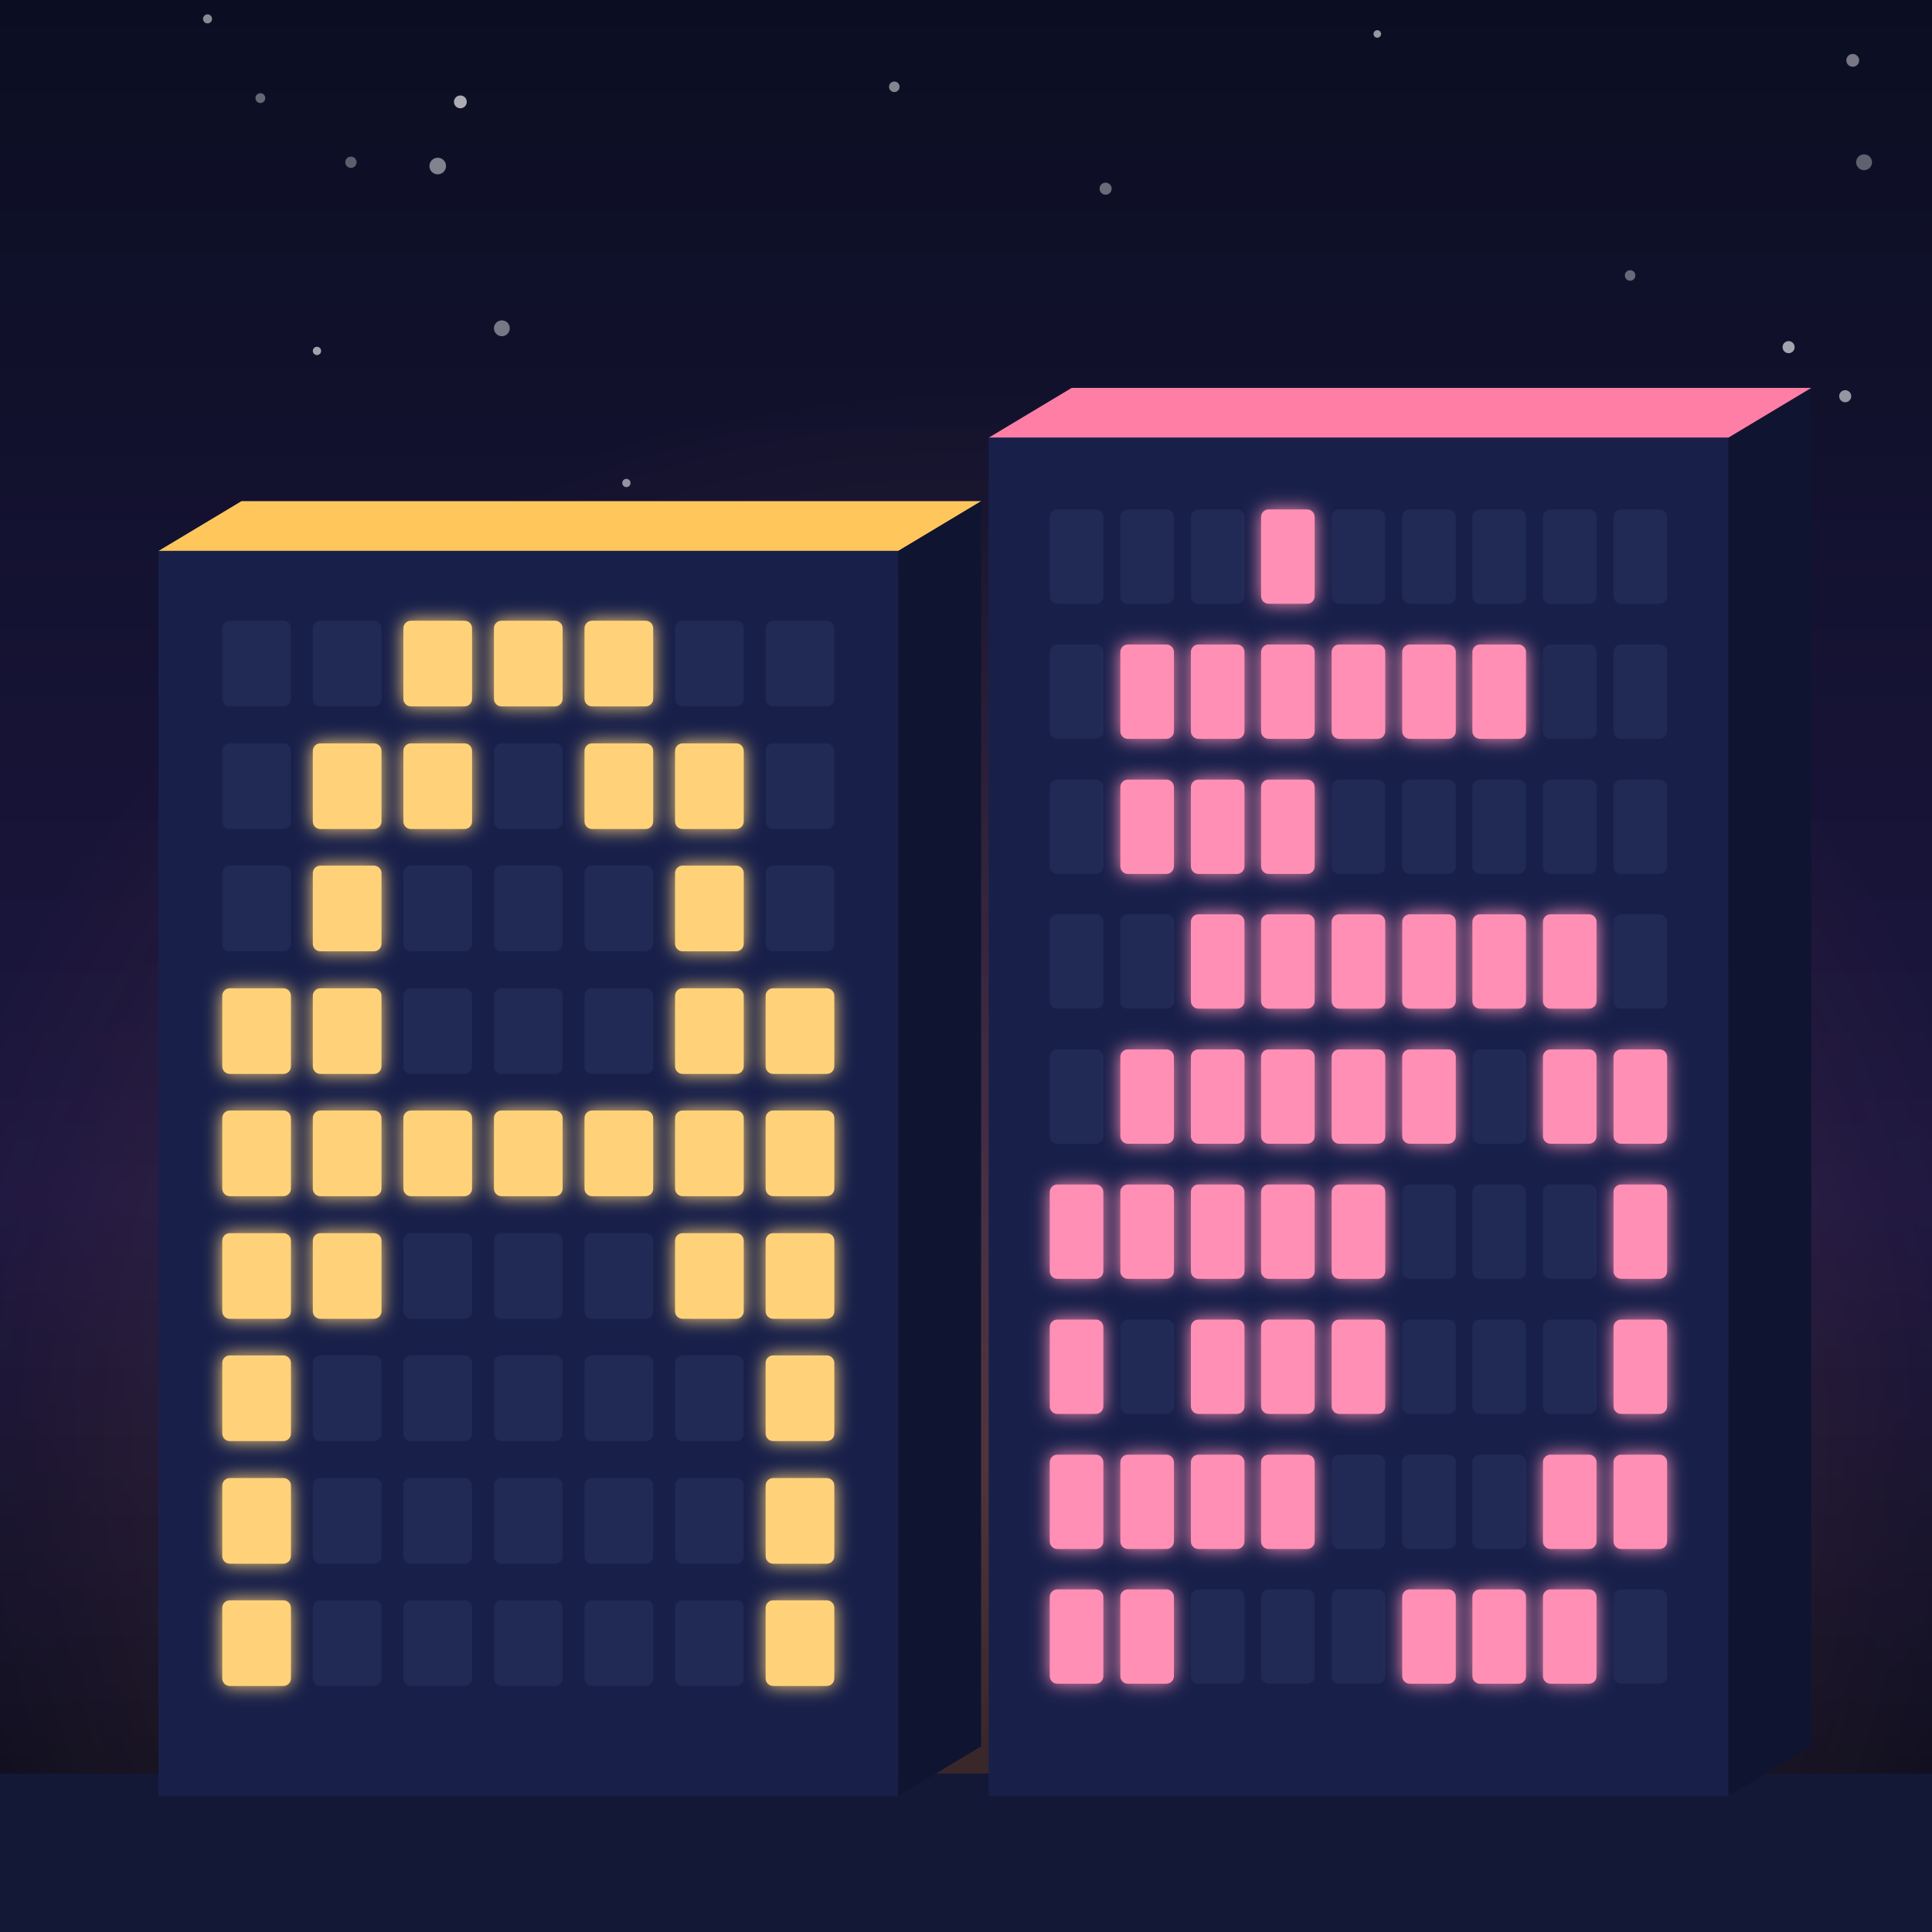
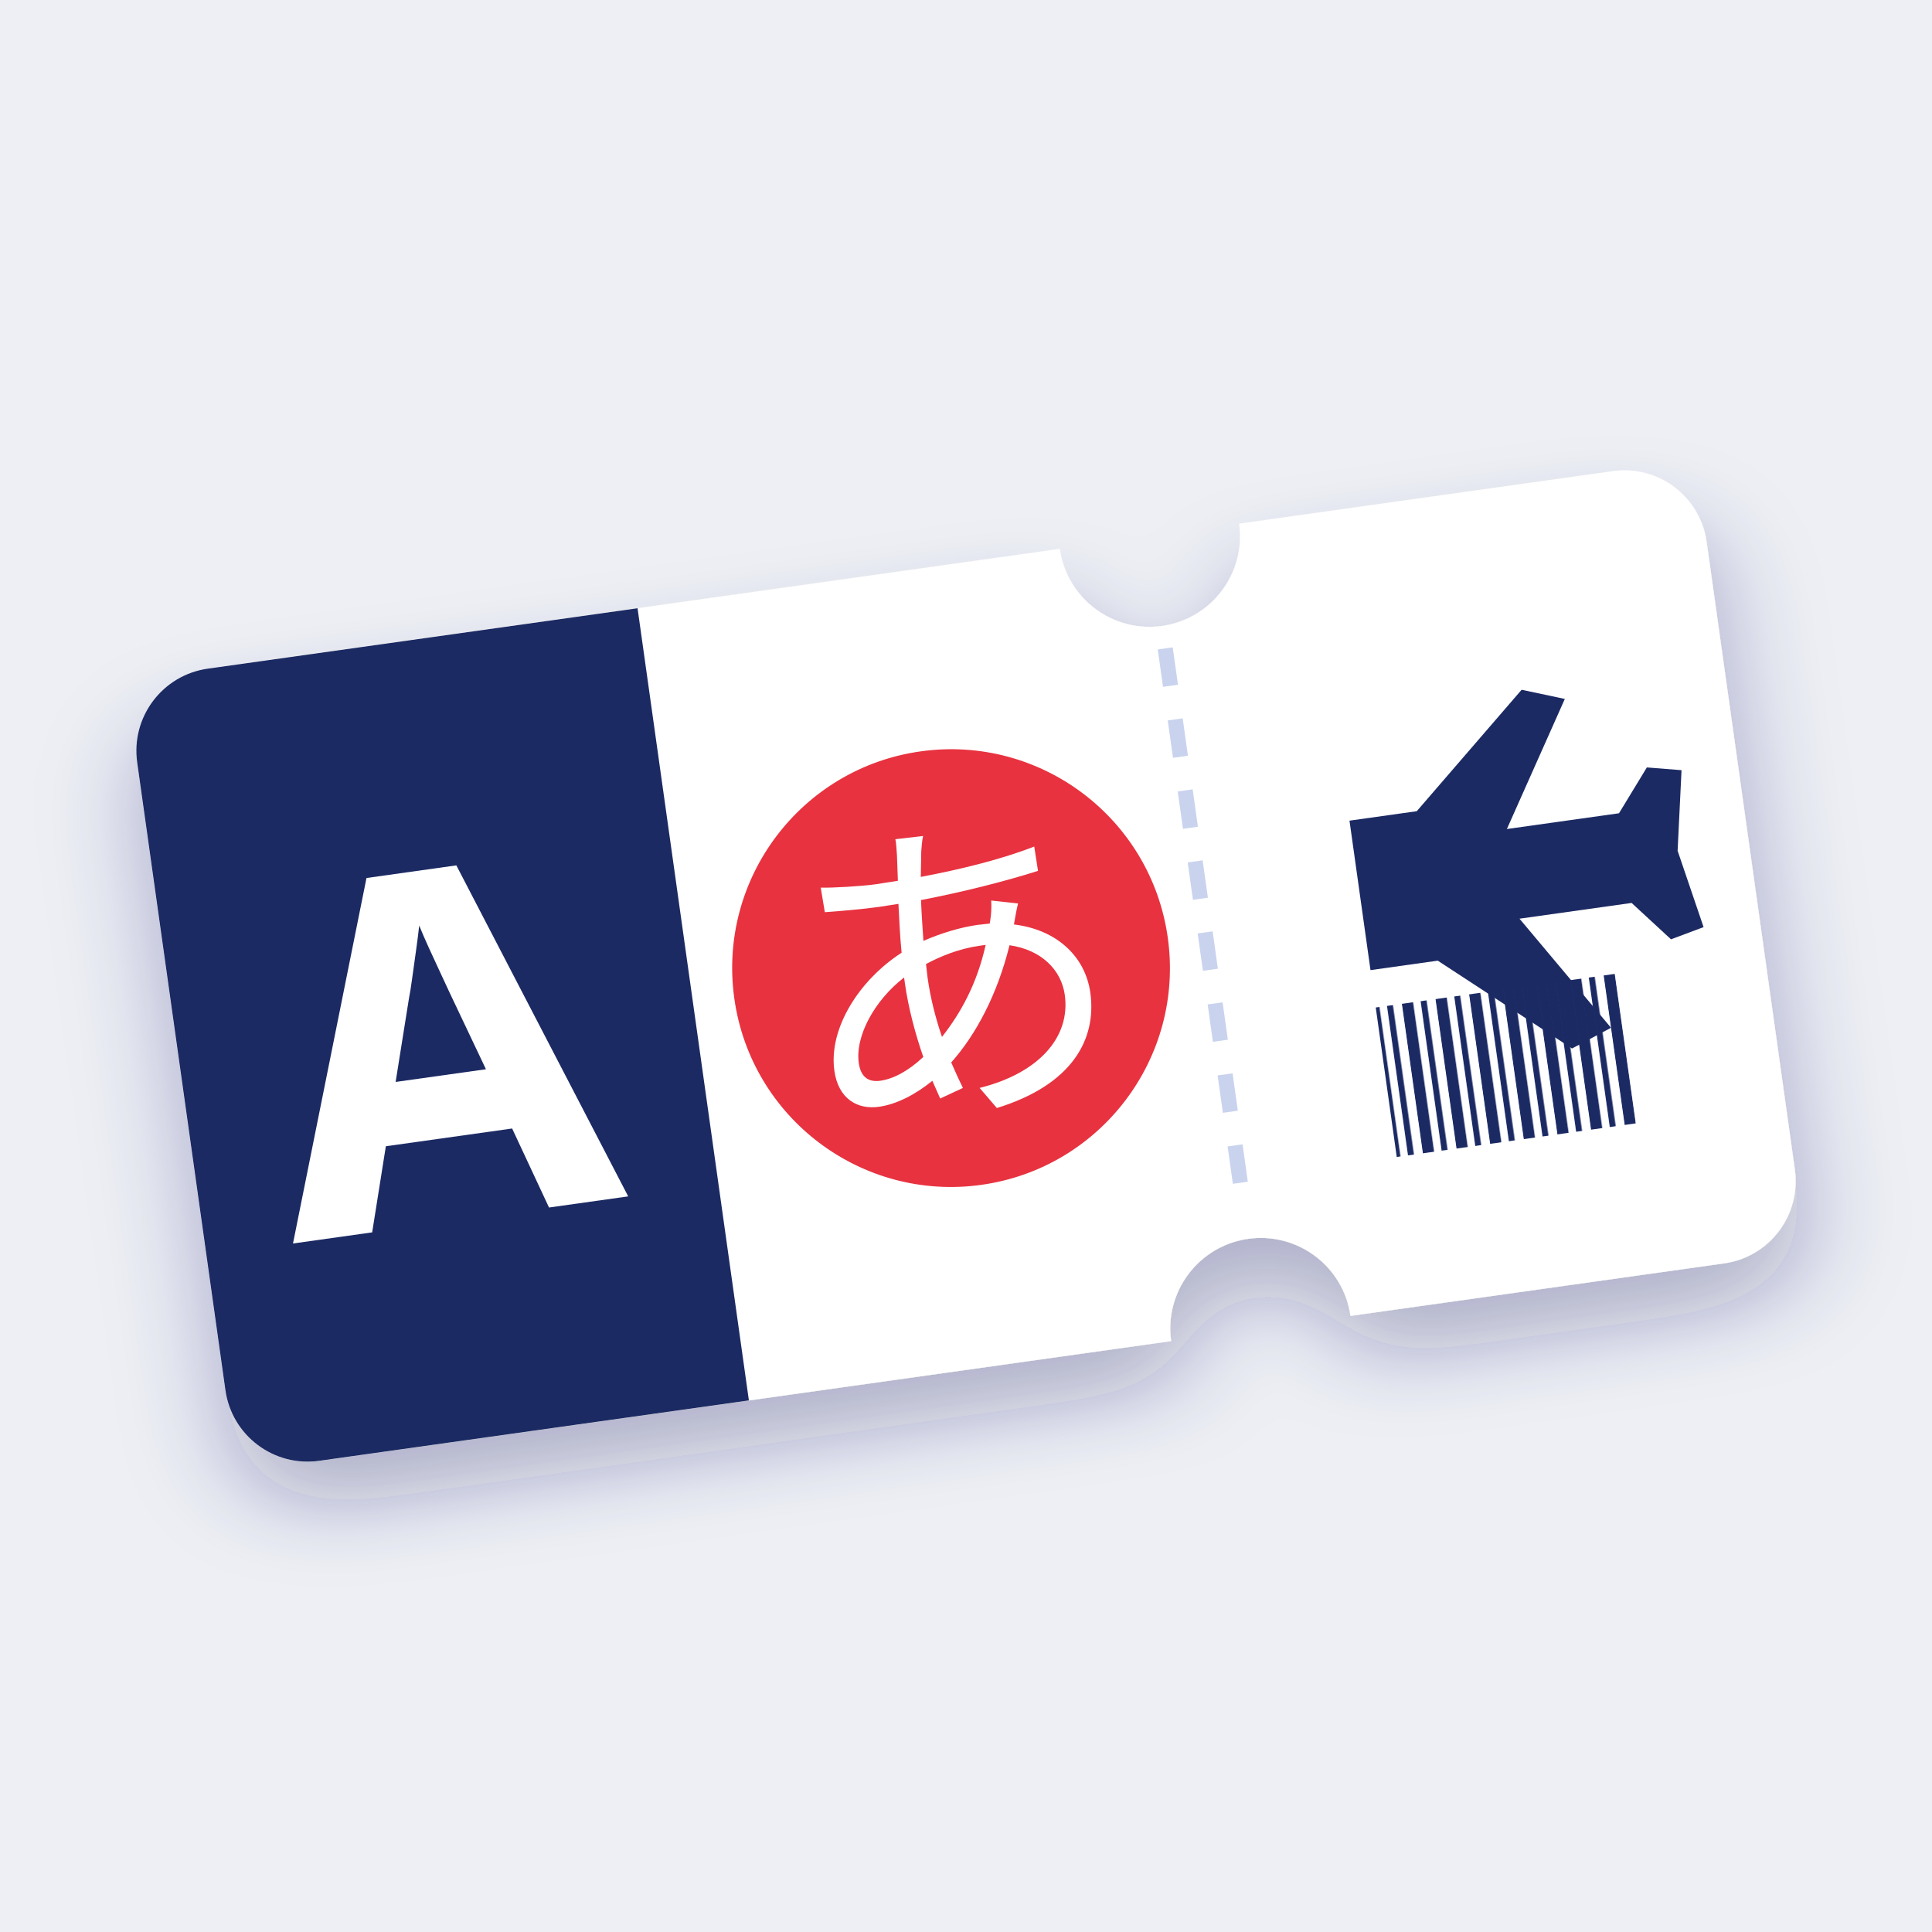
<svg xmlns="http://www.w3.org/2000/svg" viewBox="0 0 512 512">
  <defs>
-     <linearGradient id="bg" x1="0" y1="0" x2="0" y2="1">
-       <stop offset="0" stop-color="#0B0E22" />
-       <stop offset=".62" stop-color="#1D1640" />
-       <stop offset="1" stop-color="#090B16" />
-     </linearGradient>
-     <radialGradient id="gl" cx="50%" cy="75%" r="55%">
-       <stop offset="0" stop-color="#FF9A5A" stop-opacity=".25" />
-       <stop offset="1" stop-color="#FF9A5A" stop-opacity="0" />
-     </radialGradient>
-     <filter id="wg" x="-60%" y="-60%" width="220%" height="220%">
-       <feGaussianBlur stdDeviation="2.4" result="b" />
-       <feMerge>
-         <feMergeNode in="b" />
-         <feMergeNode in="SourceGraphic" />
-       </feMerge>
-     </filter>
-     <filter id="neon" x="-30%" y="-30%" width="160%" height="160%">
-       <feGaussianBlur stdDeviation="6" result="b" />
-       <feMerge>
-         <feMergeNode in="b" />
-         <feMergeNode in="b" />
-         <feMergeNode in="SourceGraphic" />
-       </feMerge>
+     <pattern id="b3" width="9" height="40" patternUnits="userSpaceOnUse">
+       <rect width="3" height="40" fill="#1D2B64" />
+       <rect x="5" width="1.6" height="40" fill="#1D2B64" />
+     </pattern>
+     <filter id="sh3" x="-20%" y="-20%" width="140%" height="140%">
+       <feDropShadow dx="0" dy="12" stdDeviation="12" flood-color="#1D2B64" flood-opacity=".3" />
    </filter>
  </defs>
-   <rect width="512" height="512" fill="url(#bg)" />
-   <rect width="512" height="512" fill="url(#gl)" />
-   <circle cx="432" cy="73" r="1.4" fill="#fff" opacity="0.37" />
-   <circle cx="69" cy="26" r="1.3" fill="#fff" opacity="0.37" />
-   <circle cx="489" cy="105" r="1.6" fill="#fff" opacity="0.56" />
-   <circle cx="122" cy="27" r="1.7" fill="#fff" opacity="0.65" />
-   <circle cx="121" cy="176" r="1.5" fill="#fff" opacity="0.41" />
-   <circle cx="319" cy="173" r="1.6" fill="#fff" opacity="0.36" />
-   <circle cx="406" cy="158" r="1.3" fill="#fff" opacity="0.48" />
-   <circle cx="166" cy="128" r="1.1" fill="#fff" opacity="0.54" />
-   <circle cx="116" cy="44" r="2.2" fill="#fff" opacity="0.48" />
-   <circle cx="237" cy="23" r="1.4" fill="#fff" opacity="0.49" />
-   <circle cx="293" cy="50" r="1.6" fill="#fff" opacity="0.38" />
-   <circle cx="232" cy="168" r="1.2" fill="#fff" opacity="0.30" />
-   <circle cx="243" cy="149" r="1.8" fill="#fff" opacity="0.73" />
-   <circle cx="133" cy="87" r="2.1" fill="#fff" opacity="0.43" />
-   <circle cx="55" cy="5" r="1.2" fill="#fff" opacity="0.51" />
-   <circle cx="494" cy="43" r="2.1" fill="#fff" opacity="0.34" />
-   <circle cx="185" cy="161" r="2.1" fill="#fff" opacity="0.59" />
-   <circle cx="267" cy="148" r="1.9" fill="#fff" opacity="0.70" />
-   <circle cx="93" cy="43" r="1.5" fill="#fff" opacity="0.33" />
-   <circle cx="347" cy="128" r="1.9" fill="#fff" opacity="0.73" />
-   <circle cx="464" cy="167" r="1.8" fill="#fff" opacity="0.71" />
-   <circle cx="84" cy="93" r="1.1" fill="#fff" opacity="0.61" />
-   <circle cx="491" cy="16" r="1.7" fill="#fff" opacity="0.44" />
-   <circle cx="474" cy="92" r="1.6" fill="#fff" opacity="0.62" />
-   <circle cx="365" cy="9" r="1.0" fill="#fff" opacity="0.57" />
-   <circle cx="193" cy="173" r="1.1" fill="#fff" opacity="0.31" />
-   <rect x="0" y="470" width="512" height="42" fill="#121836" />
-   <polygon points="238,476 260,462.8 260,132.8 238,146" fill="#0F1430" />
-   <polygon points="42,146 64,132.8 260,132.8 238,146" fill="#FFC65C" />
-   <rect x="42" y="146" width="196" height="330" fill="#18204A" />
-   <rect x="58.9" y="164.5" width="18.2" height="22.7" rx="2" fill="#202A55" />
-   <rect x="82.9" y="164.5" width="18.2" height="22.7" rx="2" fill="#202A55" />
-   <rect x="106.9" y="164.5" width="18.2" height="22.7" rx="2" fill="#FFD27A" filter="url(#wg)" />
-   <rect x="130.9" y="164.5" width="18.2" height="22.7" rx="2" fill="#FFD27A" filter="url(#wg)" />
-   <rect x="154.9" y="164.5" width="18.2" height="22.7" rx="2" fill="#FFD27A" filter="url(#wg)" />
-   <rect x="178.9" y="164.5" width="18.2" height="22.7" rx="2" fill="#202A55" />
-   <rect x="202.9" y="164.5" width="18.2" height="22.7" rx="2" fill="#202A55" />
-   <rect x="58.9" y="197.0" width="18.2" height="22.7" rx="2" fill="#202A55" />
-   <rect x="82.9" y="197.0" width="18.2" height="22.7" rx="2" fill="#FFD27A" filter="url(#wg)" />
-   <rect x="106.9" y="197.0" width="18.2" height="22.7" rx="2" fill="#FFD27A" filter="url(#wg)" />
-   <rect x="130.9" y="197.0" width="18.2" height="22.7" rx="2" fill="#202A55" />
-   <rect x="154.9" y="197.0" width="18.2" height="22.7" rx="2" fill="#FFD27A" filter="url(#wg)" />
-   <rect x="178.9" y="197.0" width="18.2" height="22.7" rx="2" fill="#FFD27A" filter="url(#wg)" />
-   <rect x="202.9" y="197.0" width="18.2" height="22.7" rx="2" fill="#202A55" />
-   <rect x="58.9" y="229.4" width="18.2" height="22.7" rx="2" fill="#202A55" />
-   <rect x="82.9" y="229.4" width="18.2" height="22.7" rx="2" fill="#FFD27A" filter="url(#wg)" />
-   <rect x="106.9" y="229.4" width="18.2" height="22.7" rx="2" fill="#202A55" />
-   <rect x="130.9" y="229.4" width="18.2" height="22.7" rx="2" fill="#202A55" />
-   <rect x="154.9" y="229.4" width="18.2" height="22.7" rx="2" fill="#202A55" />
-   <rect x="178.9" y="229.4" width="18.2" height="22.7" rx="2" fill="#FFD27A" filter="url(#wg)" />
-   <rect x="202.9" y="229.4" width="18.2" height="22.7" rx="2" fill="#202A55" />
-   <rect x="58.9" y="261.9" width="18.2" height="22.7" rx="2" fill="#FFD27A" filter="url(#wg)" />
-   <rect x="82.9" y="261.9" width="18.2" height="22.7" rx="2" fill="#FFD27A" filter="url(#wg)" />
-   <rect x="106.9" y="261.9" width="18.2" height="22.7" rx="2" fill="#202A55" />
-   <rect x="130.9" y="261.9" width="18.2" height="22.7" rx="2" fill="#202A55" />
-   <rect x="154.9" y="261.9" width="18.2" height="22.7" rx="2" fill="#202A55" />
-   <rect x="178.9" y="261.9" width="18.2" height="22.7" rx="2" fill="#FFD27A" filter="url(#wg)" />
-   <rect x="202.9" y="261.9" width="18.2" height="22.7" rx="2" fill="#FFD27A" filter="url(#wg)" />
-   <rect x="58.9" y="294.3" width="18.2" height="22.7" rx="2" fill="#FFD27A" filter="url(#wg)" />
-   <rect x="82.9" y="294.3" width="18.2" height="22.7" rx="2" fill="#FFD27A" filter="url(#wg)" />
-   <rect x="106.9" y="294.3" width="18.2" height="22.7" rx="2" fill="#FFD27A" filter="url(#wg)" />
-   <rect x="130.9" y="294.3" width="18.2" height="22.7" rx="2" fill="#FFD27A" filter="url(#wg)" />
-   <rect x="154.9" y="294.3" width="18.2" height="22.7" rx="2" fill="#FFD27A" filter="url(#wg)" />
-   <rect x="178.9" y="294.3" width="18.2" height="22.7" rx="2" fill="#FFD27A" filter="url(#wg)" />
-   <rect x="202.9" y="294.3" width="18.2" height="22.7" rx="2" fill="#FFD27A" filter="url(#wg)" />
-   <rect x="58.9" y="326.8" width="18.2" height="22.7" rx="2" fill="#FFD27A" filter="url(#wg)" />
-   <rect x="82.9" y="326.8" width="18.2" height="22.7" rx="2" fill="#FFD27A" filter="url(#wg)" />
-   <rect x="106.9" y="326.8" width="18.2" height="22.7" rx="2" fill="#202A55" />
-   <rect x="130.9" y="326.8" width="18.2" height="22.7" rx="2" fill="#202A55" />
-   <rect x="154.9" y="326.8" width="18.2" height="22.7" rx="2" fill="#202A55" />
-   <rect x="178.9" y="326.8" width="18.2" height="22.7" rx="2" fill="#FFD27A" filter="url(#wg)" />
-   <rect x="202.9" y="326.8" width="18.2" height="22.7" rx="2" fill="#FFD27A" filter="url(#wg)" />
-   <rect x="58.9" y="359.2" width="18.2" height="22.7" rx="2" fill="#FFD27A" filter="url(#wg)" />
-   <rect x="82.9" y="359.2" width="18.2" height="22.7" rx="2" fill="#202A55" />
-   <rect x="106.9" y="359.2" width="18.2" height="22.7" rx="2" fill="#202A55" />
-   <rect x="130.9" y="359.2" width="18.2" height="22.7" rx="2" fill="#202A55" />
-   <rect x="154.9" y="359.2" width="18.2" height="22.7" rx="2" fill="#202A55" />
-   <rect x="178.9" y="359.2" width="18.2" height="22.7" rx="2" fill="#202A55" />
-   <rect x="202.9" y="359.2" width="18.2" height="22.7" rx="2" fill="#FFD27A" filter="url(#wg)" />
-   <rect x="58.9" y="391.7" width="18.2" height="22.7" rx="2" fill="#FFD27A" filter="url(#wg)" />
-   <rect x="82.9" y="391.7" width="18.2" height="22.7" rx="2" fill="#202A55" />
-   <rect x="106.9" y="391.7" width="18.2" height="22.7" rx="2" fill="#202A55" />
-   <rect x="130.9" y="391.7" width="18.2" height="22.7" rx="2" fill="#202A55" />
-   <rect x="154.9" y="391.7" width="18.2" height="22.7" rx="2" fill="#202A55" />
-   <rect x="178.9" y="391.7" width="18.2" height="22.7" rx="2" fill="#202A55" />
-   <rect x="202.9" y="391.7" width="18.2" height="22.7" rx="2" fill="#FFD27A" filter="url(#wg)" />
-   <rect x="58.9" y="424.1" width="18.2" height="22.7" rx="2" fill="#FFD27A" filter="url(#wg)" />
-   <rect x="82.9" y="424.1" width="18.2" height="22.7" rx="2" fill="#202A55" />
-   <rect x="106.9" y="424.1" width="18.2" height="22.7" rx="2" fill="#202A55" />
-   <rect x="130.9" y="424.1" width="18.2" height="22.7" rx="2" fill="#202A55" />
-   <rect x="154.9" y="424.1" width="18.2" height="22.7" rx="2" fill="#202A55" />
-   <rect x="178.9" y="424.1" width="18.2" height="22.7" rx="2" fill="#202A55" />
-   <rect x="202.9" y="424.1" width="18.2" height="22.7" rx="2" fill="#FFD27A" filter="url(#wg)" />
-   <polygon points="458,476 480,462.8 480,102.8 458,116" fill="#0F1430" />
-   <polygon points="262,116 284,102.8 480,102.8 458,116" fill="#FF7EA6" />
-   <rect x="262" y="116" width="196" height="360" fill="#18204A" />
-   <rect x="278.2" y="135.0" width="14.2" height="25.0" rx="2" fill="#202A55" />
-   <rect x="296.9" y="135.0" width="14.2" height="25.0" rx="2" fill="#202A55" />
-   <rect x="315.6" y="135.0" width="14.2" height="25.0" rx="2" fill="#202A55" />
-   <rect x="334.2" y="135.0" width="14.2" height="25.0" rx="2" fill="#FF8FB5" filter="url(#wg)" />
-   <rect x="352.9" y="135.0" width="14.2" height="25.0" rx="2" fill="#202A55" />
-   <rect x="371.6" y="135.0" width="14.2" height="25.0" rx="2" fill="#202A55" />
-   <rect x="390.2" y="135.0" width="14.2" height="25.0" rx="2" fill="#202A55" />
-   <rect x="408.9" y="135.0" width="14.2" height="25.0" rx="2" fill="#202A55" />
-   <rect x="427.6" y="135.0" width="14.2" height="25.0" rx="2" fill="#202A55" />
-   <rect x="278.2" y="170.8" width="14.2" height="25.0" rx="2" fill="#202A55" />
-   <rect x="296.9" y="170.8" width="14.2" height="25.0" rx="2" fill="#FF8FB5" filter="url(#wg)" />
-   <rect x="315.6" y="170.8" width="14.2" height="25.0" rx="2" fill="#FF8FB5" filter="url(#wg)" />
-   <rect x="334.2" y="170.8" width="14.2" height="25.0" rx="2" fill="#FF8FB5" filter="url(#wg)" />
-   <rect x="352.9" y="170.8" width="14.2" height="25.0" rx="2" fill="#FF8FB5" filter="url(#wg)" />
-   <rect x="371.6" y="170.8" width="14.2" height="25.0" rx="2" fill="#FF8FB5" filter="url(#wg)" />
-   <rect x="390.2" y="170.8" width="14.2" height="25.0" rx="2" fill="#FF8FB5" filter="url(#wg)" />
-   <rect x="408.9" y="170.8" width="14.2" height="25.0" rx="2" fill="#202A55" />
-   <rect x="427.6" y="170.8" width="14.2" height="25.0" rx="2" fill="#202A55" />
-   <rect x="278.2" y="206.6" width="14.2" height="25.0" rx="2" fill="#202A55" />
-   <rect x="296.9" y="206.6" width="14.2" height="25.0" rx="2" fill="#FF8FB5" filter="url(#wg)" />
-   <rect x="315.6" y="206.6" width="14.2" height="25.0" rx="2" fill="#FF8FB5" filter="url(#wg)" />
-   <rect x="334.2" y="206.6" width="14.2" height="25.0" rx="2" fill="#FF8FB5" filter="url(#wg)" />
-   <rect x="352.9" y="206.6" width="14.2" height="25.0" rx="2" fill="#202A55" />
-   <rect x="371.6" y="206.6" width="14.2" height="25.0" rx="2" fill="#202A55" />
-   <rect x="390.2" y="206.6" width="14.2" height="25.0" rx="2" fill="#202A55" />
-   <rect x="408.9" y="206.6" width="14.2" height="25.0" rx="2" fill="#202A55" />
-   <rect x="427.6" y="206.6" width="14.2" height="25.0" rx="2" fill="#202A55" />
-   <rect x="278.2" y="242.3" width="14.2" height="25.0" rx="2" fill="#202A55" />
-   <rect x="296.9" y="242.3" width="14.2" height="25.0" rx="2" fill="#202A55" />
-   <rect x="315.6" y="242.3" width="14.2" height="25.0" rx="2" fill="#FF8FB5" filter="url(#wg)" />
-   <rect x="334.2" y="242.3" width="14.2" height="25.0" rx="2" fill="#FF8FB5" filter="url(#wg)" />
-   <rect x="352.9" y="242.3" width="14.2" height="25.0" rx="2" fill="#FF8FB5" filter="url(#wg)" />
-   <rect x="371.6" y="242.3" width="14.2" height="25.0" rx="2" fill="#FF8FB5" filter="url(#wg)" />
-   <rect x="390.2" y="242.3" width="14.2" height="25.0" rx="2" fill="#FF8FB5" filter="url(#wg)" />
-   <rect x="408.9" y="242.3" width="14.2" height="25.0" rx="2" fill="#FF8FB5" filter="url(#wg)" />
-   <rect x="427.6" y="242.3" width="14.2" height="25.0" rx="2" fill="#202A55" />
-   <rect x="278.2" y="278.1" width="14.2" height="25.0" rx="2" fill="#202A55" />
-   <rect x="296.9" y="278.1" width="14.2" height="25.0" rx="2" fill="#FF8FB5" filter="url(#wg)" />
-   <rect x="315.6" y="278.1" width="14.2" height="25.0" rx="2" fill="#FF8FB5" filter="url(#wg)" />
-   <rect x="334.2" y="278.1" width="14.2" height="25.0" rx="2" fill="#FF8FB5" filter="url(#wg)" />
-   <rect x="352.9" y="278.1" width="14.2" height="25.0" rx="2" fill="#FF8FB5" filter="url(#wg)" />
-   <rect x="371.6" y="278.1" width="14.2" height="25.0" rx="2" fill="#FF8FB5" filter="url(#wg)" />
-   <rect x="390.2" y="278.1" width="14.2" height="25.0" rx="2" fill="#202A55" />
-   <rect x="408.9" y="278.1" width="14.2" height="25.0" rx="2" fill="#FF8FB5" filter="url(#wg)" />
-   <rect x="427.6" y="278.1" width="14.2" height="25.0" rx="2" fill="#FF8FB5" filter="url(#wg)" />
-   <rect x="278.2" y="313.9" width="14.2" height="25.0" rx="2" fill="#FF8FB5" filter="url(#wg)" />
-   <rect x="296.9" y="313.9" width="14.2" height="25.0" rx="2" fill="#FF8FB5" filter="url(#wg)" />
-   <rect x="315.6" y="313.9" width="14.2" height="25.0" rx="2" fill="#FF8FB5" filter="url(#wg)" />
-   <rect x="334.2" y="313.9" width="14.2" height="25.0" rx="2" fill="#FF8FB5" filter="url(#wg)" />
-   <rect x="352.9" y="313.9" width="14.2" height="25.0" rx="2" fill="#FF8FB5" filter="url(#wg)" />
-   <rect x="371.6" y="313.9" width="14.2" height="25.0" rx="2" fill="#202A55" />
-   <rect x="390.2" y="313.9" width="14.2" height="25.0" rx="2" fill="#202A55" />
-   <rect x="408.9" y="313.9" width="14.2" height="25.0" rx="2" fill="#202A55" />
-   <rect x="427.6" y="313.9" width="14.2" height="25.0" rx="2" fill="#FF8FB5" filter="url(#wg)" />
-   <rect x="278.2" y="349.7" width="14.2" height="25.0" rx="2" fill="#FF8FB5" filter="url(#wg)" />
-   <rect x="296.9" y="349.7" width="14.2" height="25.0" rx="2" fill="#202A55" />
-   <rect x="315.6" y="349.7" width="14.2" height="25.0" rx="2" fill="#FF8FB5" filter="url(#wg)" />
-   <rect x="334.2" y="349.7" width="14.2" height="25.0" rx="2" fill="#FF8FB5" filter="url(#wg)" />
-   <rect x="352.9" y="349.7" width="14.2" height="25.0" rx="2" fill="#FF8FB5" filter="url(#wg)" />
-   <rect x="371.6" y="349.7" width="14.2" height="25.0" rx="2" fill="#202A55" />
-   <rect x="390.2" y="349.7" width="14.2" height="25.0" rx="2" fill="#202A55" />
-   <rect x="408.9" y="349.7" width="14.2" height="25.0" rx="2" fill="#202A55" />
-   <rect x="427.6" y="349.7" width="14.2" height="25.0" rx="2" fill="#FF8FB5" filter="url(#wg)" />
-   <rect x="278.2" y="385.5" width="14.2" height="25.0" rx="2" fill="#FF8FB5" filter="url(#wg)" />
-   <rect x="296.9" y="385.5" width="14.2" height="25.0" rx="2" fill="#FF8FB5" filter="url(#wg)" />
-   <rect x="315.6" y="385.5" width="14.2" height="25.0" rx="2" fill="#FF8FB5" filter="url(#wg)" />
-   <rect x="334.2" y="385.5" width="14.2" height="25.0" rx="2" fill="#FF8FB5" filter="url(#wg)" />
-   <rect x="352.9" y="385.5" width="14.2" height="25.0" rx="2" fill="#202A55" />
-   <rect x="371.6" y="385.5" width="14.2" height="25.0" rx="2" fill="#202A55" />
-   <rect x="390.2" y="385.5" width="14.2" height="25.0" rx="2" fill="#202A55" />
-   <rect x="408.9" y="385.5" width="14.2" height="25.0" rx="2" fill="#FF8FB5" filter="url(#wg)" />
-   <rect x="427.6" y="385.5" width="14.2" height="25.0" rx="2" fill="#FF8FB5" filter="url(#wg)" />
-   <rect x="278.2" y="421.2" width="14.2" height="25.0" rx="2" fill="#FF8FB5" filter="url(#wg)" />
-   <rect x="296.9" y="421.2" width="14.2" height="25.0" rx="2" fill="#FF8FB5" filter="url(#wg)" />
-   <rect x="315.6" y="421.2" width="14.2" height="25.0" rx="2" fill="#202A55" />
-   <rect x="334.2" y="421.2" width="14.2" height="25.0" rx="2" fill="#202A55" />
-   <rect x="352.9" y="421.2" width="14.2" height="25.0" rx="2" fill="#202A55" />
-   <rect x="371.6" y="421.2" width="14.2" height="25.0" rx="2" fill="#FF8FB5" filter="url(#wg)" />
-   <rect x="390.2" y="421.2" width="14.2" height="25.0" rx="2" fill="#FF8FB5" filter="url(#wg)" />
-   <rect x="408.9" y="421.2" width="14.2" height="25.0" rx="2" fill="#FF8FB5" filter="url(#wg)" />
-   <rect x="427.6" y="421.2" width="14.2" height="25.0" rx="2" fill="#202A55" />
+   <rect width="512" height="512" fill="#EDEFF5" />
+   <g transform="rotate(-8 256 256)" filter="url(#sh3)">
+     <path d="M68 150H296a24 24 0 0 0 48 0H444a22 22 0 0 1 22 22V340a22 22 0 0 1 -22 22H344a24 24 0 0 0 -48 0H68a22 22 0 0 1 -22 -22V172a22 22 0 0 1 22 -22z" fill="#fff" />
+     <path d="M320 180V332" stroke="#C9D3EE" stroke-width="4" stroke-dasharray="10 9" />
+     <path d="M68 150h115v212H68a22 22 0 0 1-22-22V172a22 22 0 0 1 22-22z" fill="#1D2B64" />
+     <text x="114" y="304" text-anchor="middle" font-family="Oswald, Arial Narrow, sans-serif" font-weight="700" font-size="130" fill="#fff">A</text>
+     <circle cx="252" cy="256" r="58" fill="#E8333F" />
+     <text x="252" y="290" text-anchor="middle" font-family="IPAGothic, sans-serif" font-size="88" fill="#fff">あ</text>
+     <g transform="translate(392 232) rotate(0) scale(1)">
+       <path d="M-30 0h18l32-28 11 4-20 32h30l9-11 9 2-4 21 4 21-9 2-9-11h-30l20 32-11 4-32-28h-18z" fill="#1D2B64" />
+     </g>
+     <rect x="362" y="282" width="64" height="40" fill="url(#b3)" />
+   </g>
</svg>
